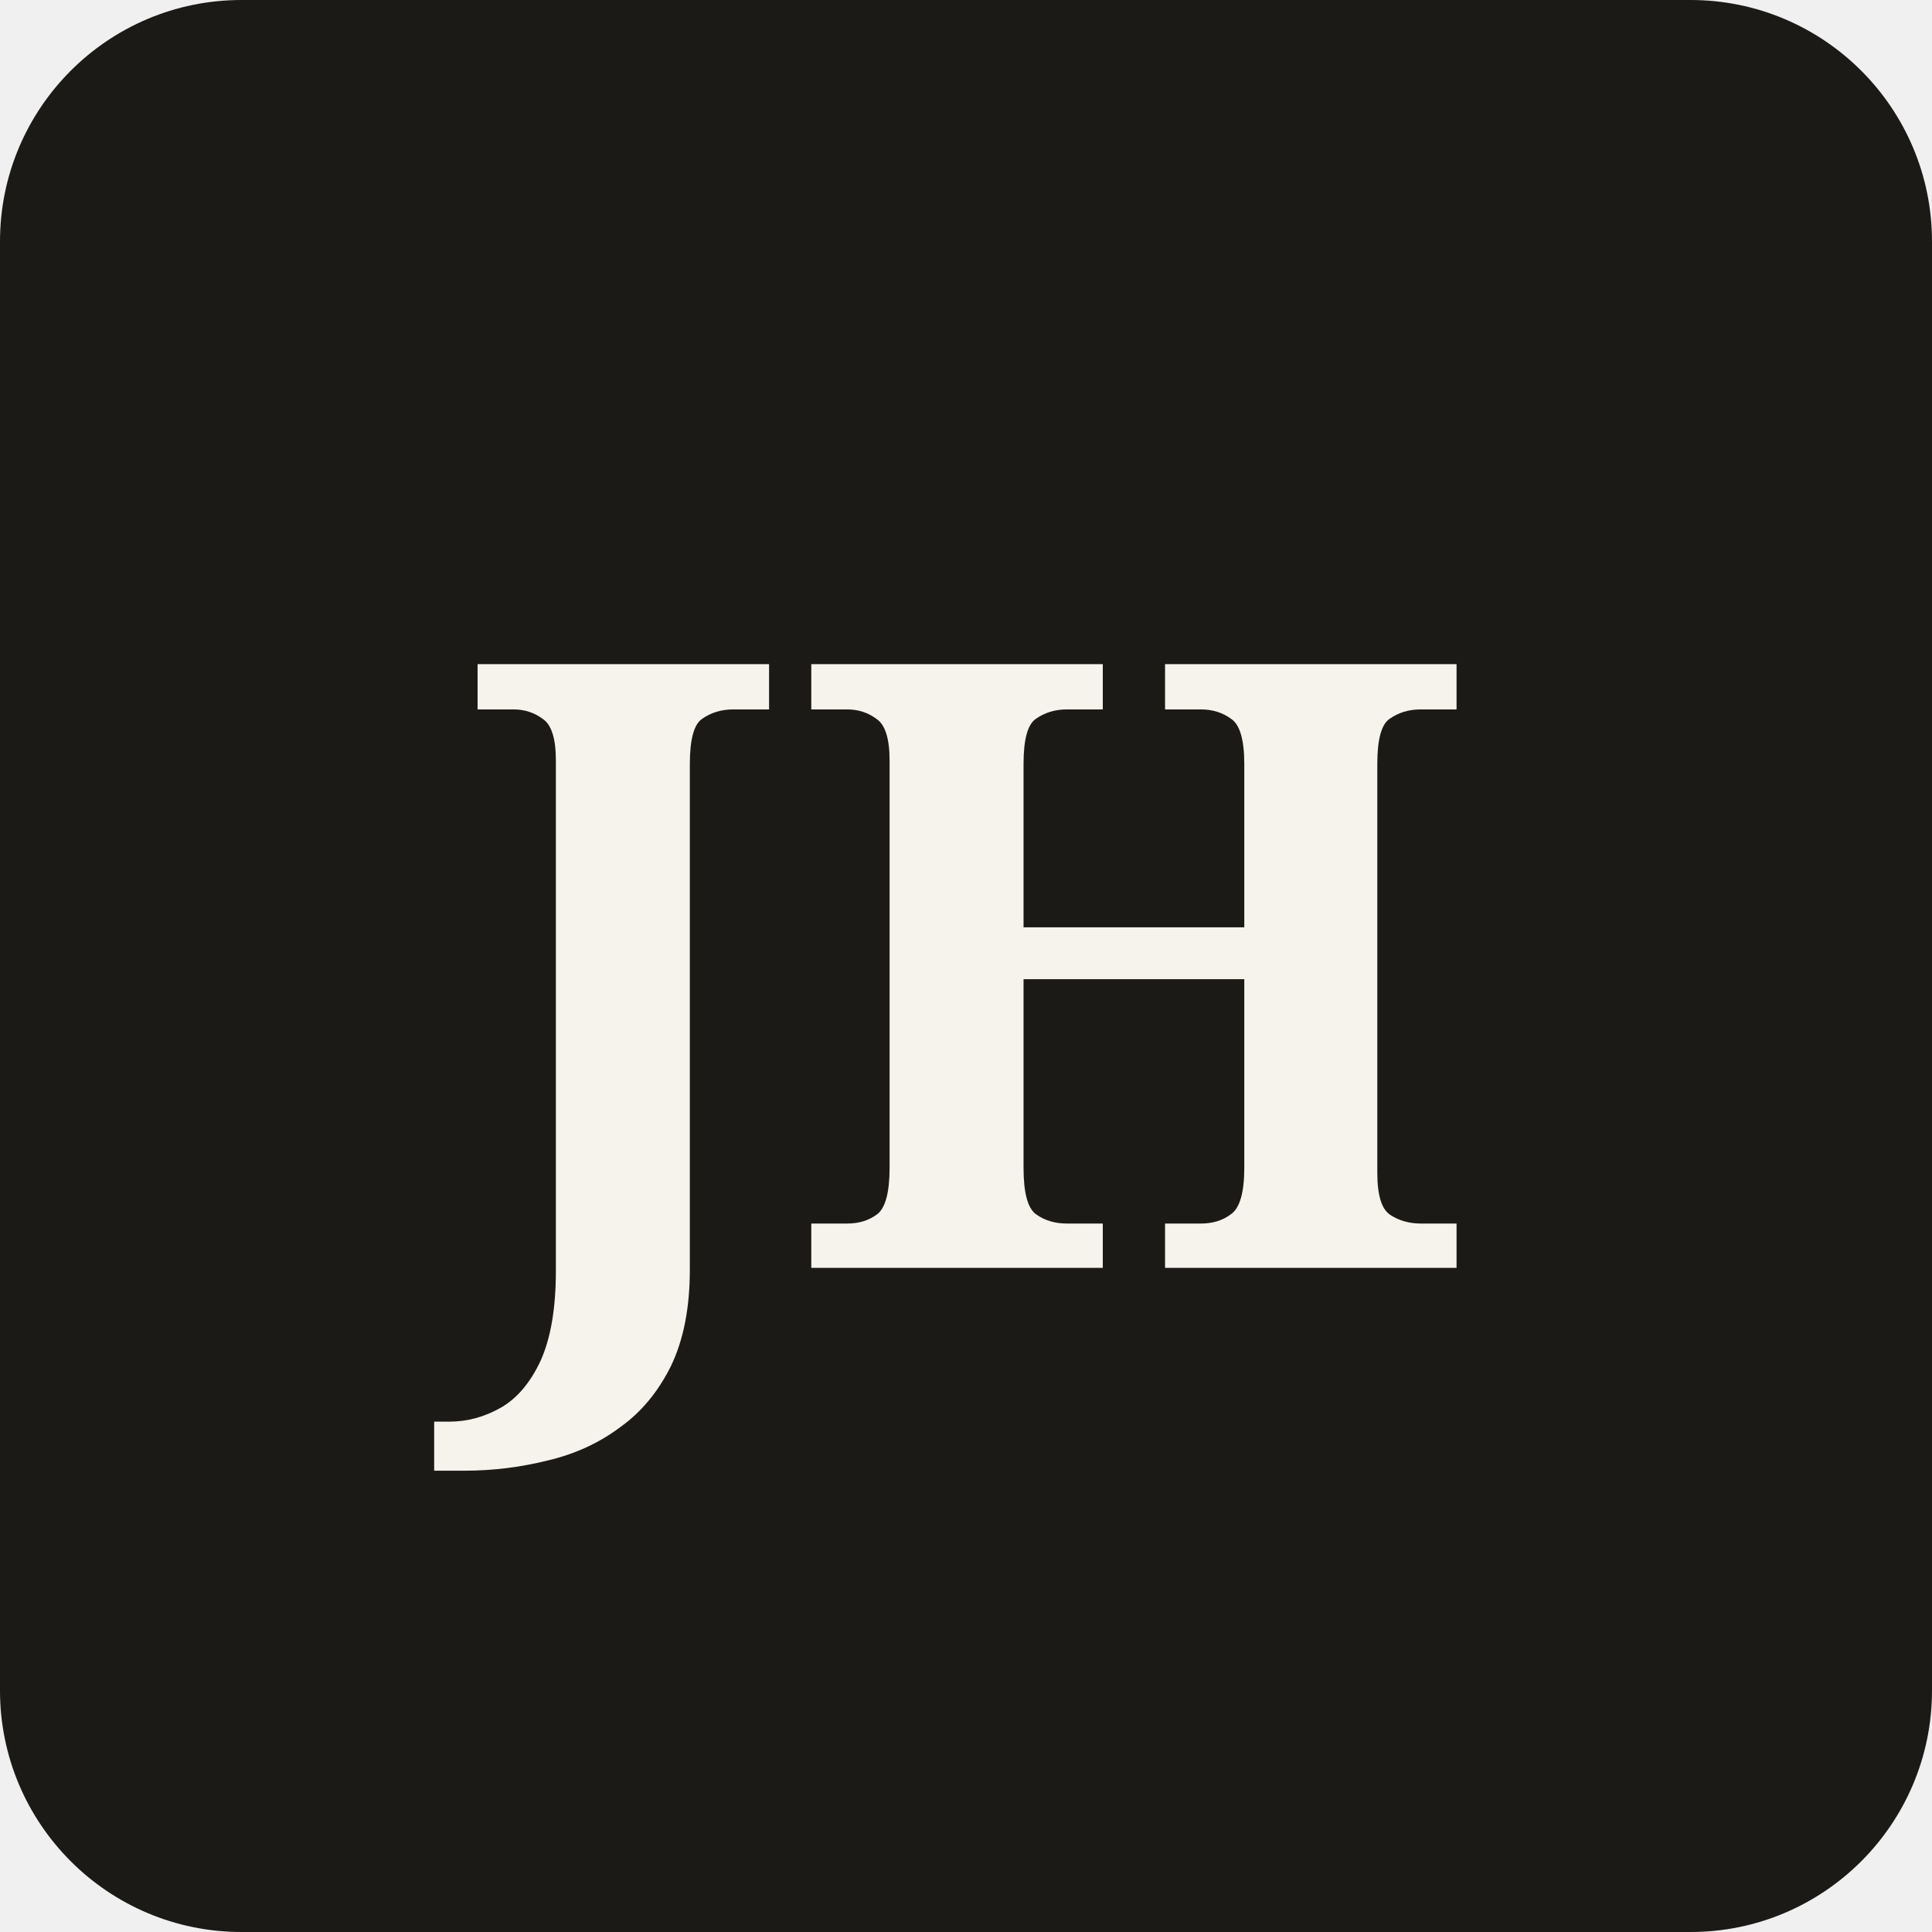
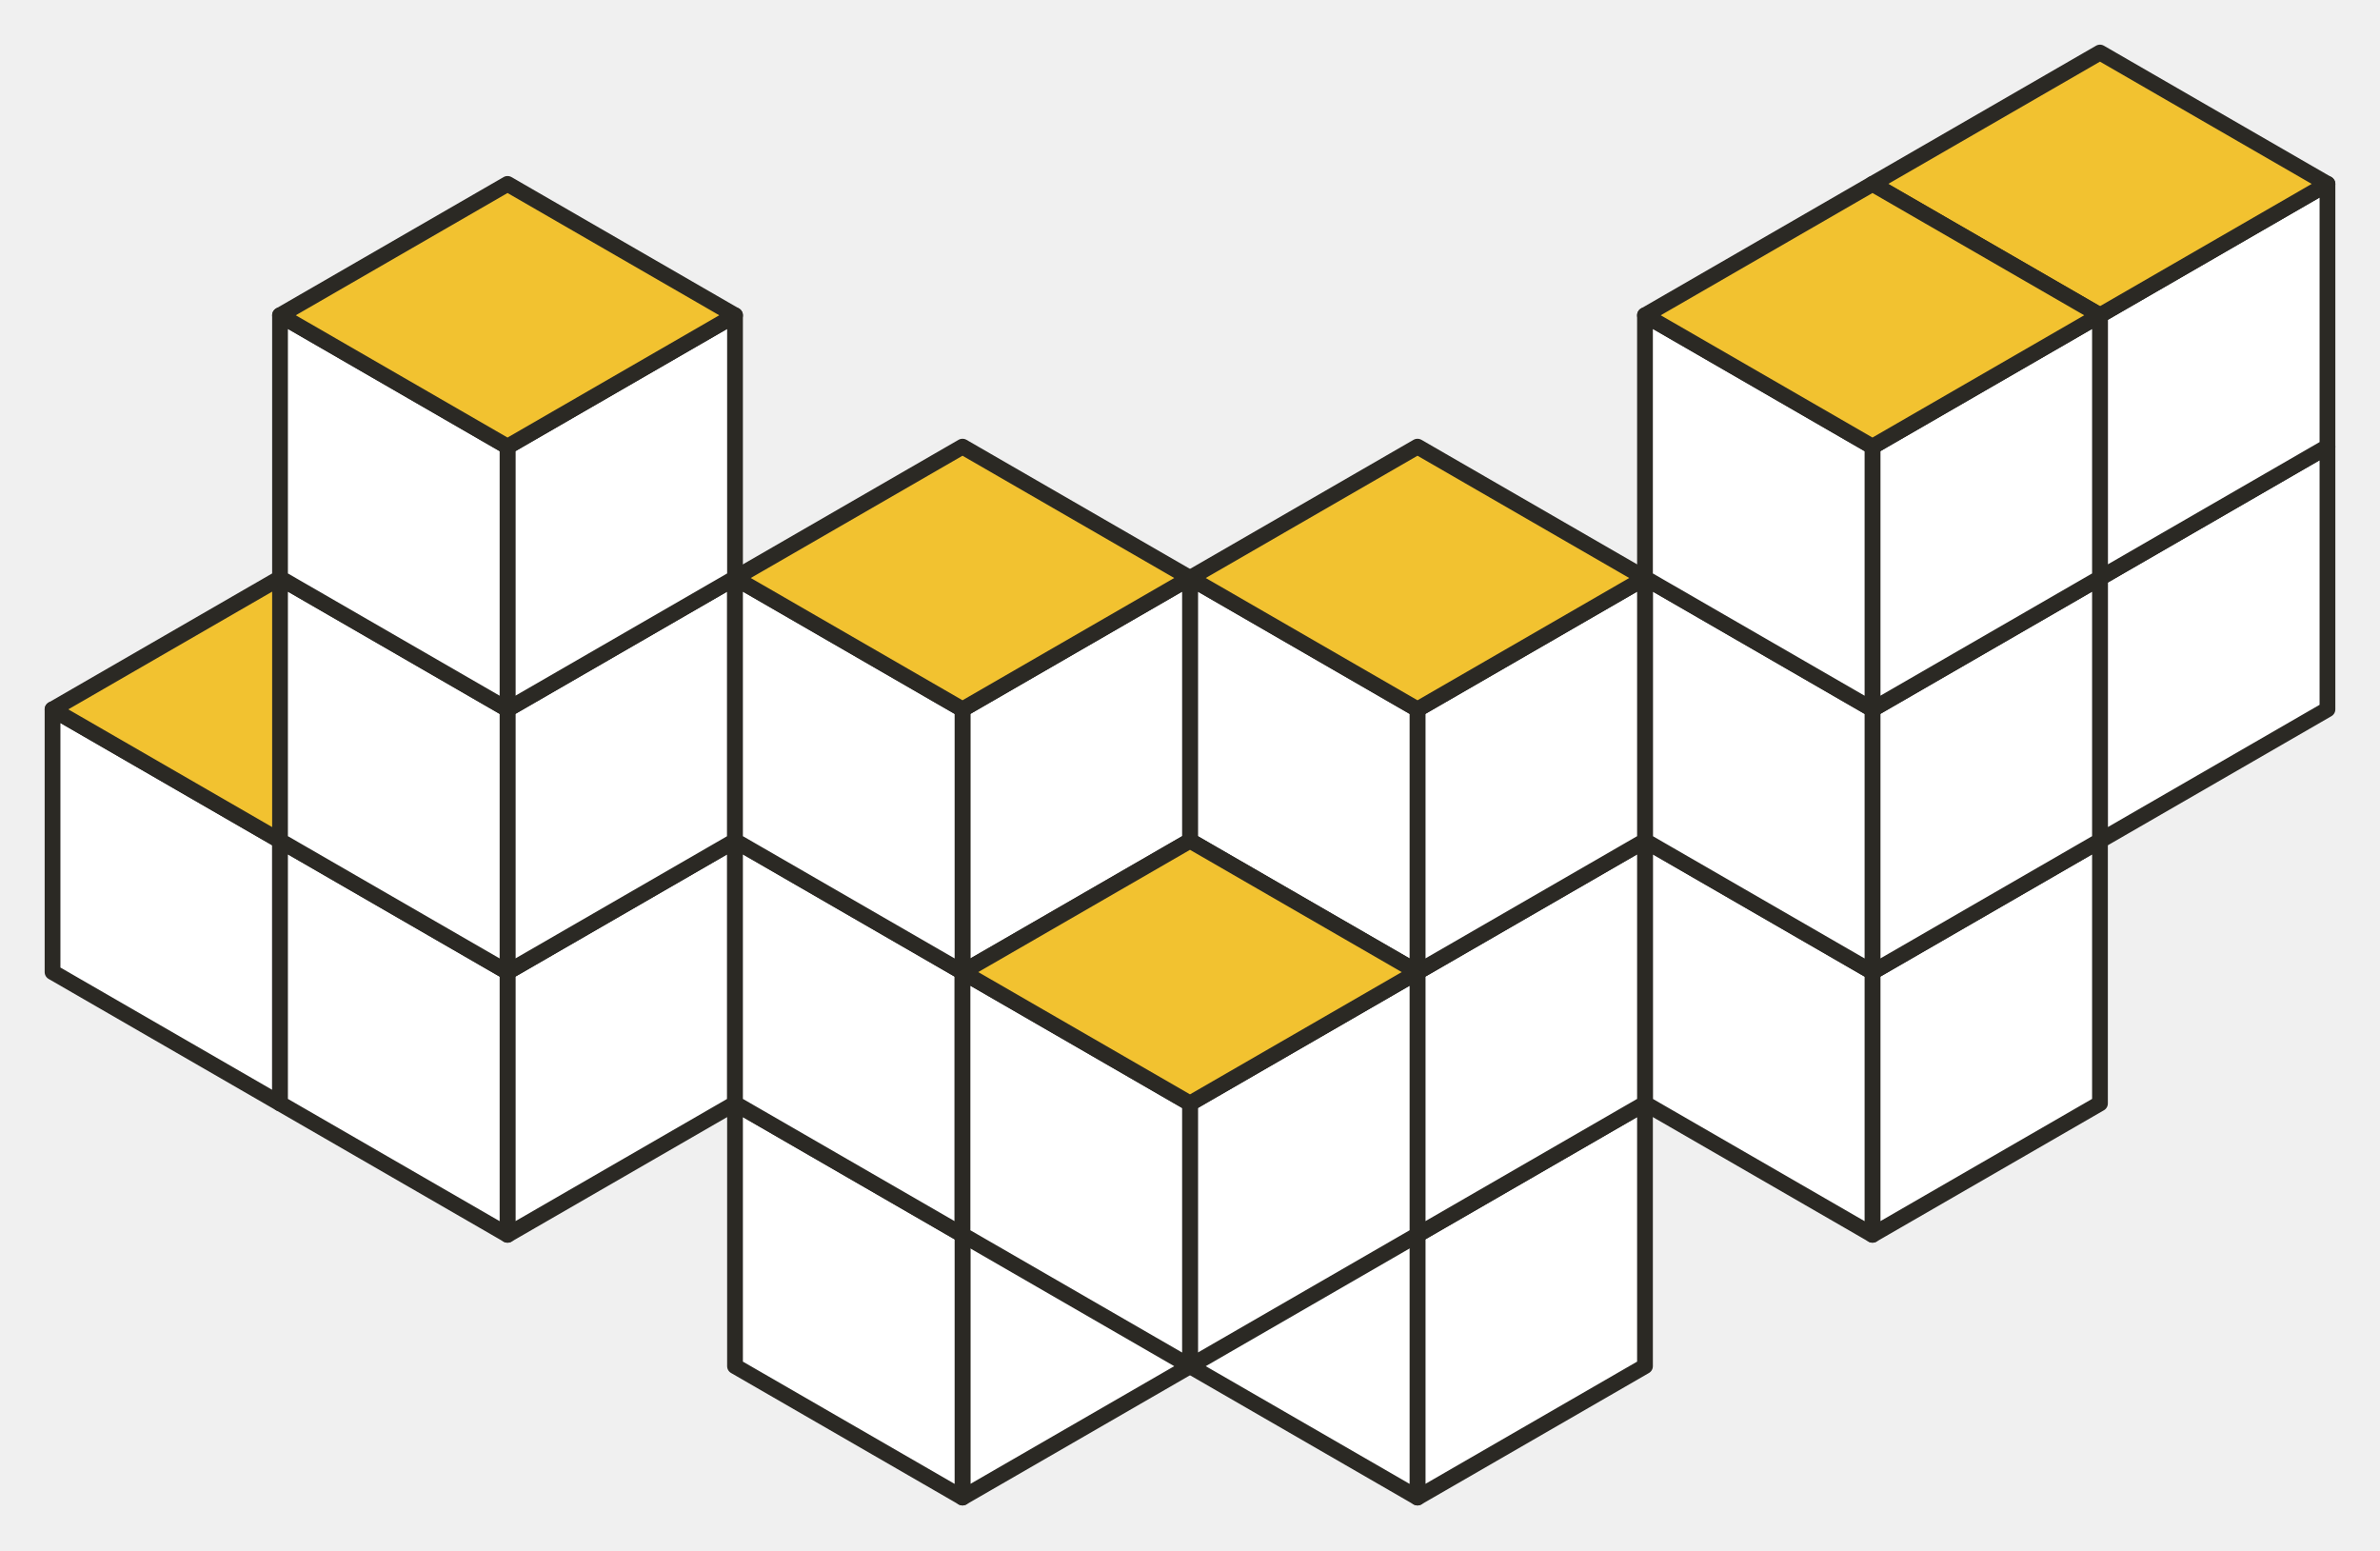
- <svg xmlns="http://www.w3.org/2000/svg" viewBox="0 0 32 32" width="32" height="32">
-   <rect width="32" height="32" fill="#1B1A17" rx="4" />
-   <text x="16" y="21" font-family="Georgia, serif" font-size="14" fill="#F6F3EC" text-anchor="middle" font-weight="bold">JH</text>
+ <svg xmlns="http://www.w3.org/2000/svg" viewBox="0 0 90.6 59.0" role="img" aria-label="JHF">
+   <polygon points="2.00,37.00 10.66,42.00 10.66,32.00 2.00,27.00" fill="#FFFFFF" stroke="#2B2924" stroke-width="0.6" stroke-linejoin="round" />
+   <polygon points="10.66,22.00 19.32,27.00 10.66,32.00 2.00,27.00" fill="#F2C230" stroke="#2B2924" stroke-width="0.6" stroke-linejoin="round" />
+   <polygon points="88.60,27.00 79.94,32.00 79.94,22.00 88.60,17.00" fill="#FFFFFF" stroke="#2B2924" stroke-width="0.6" stroke-linejoin="round" />
+   <polygon points="88.60,17.00 79.94,22.00 79.94,12.00 88.60,7.00" fill="#FFFFFF" stroke="#2B2924" stroke-width="0.6" stroke-linejoin="round" />
+   <polygon points="79.94,2.00 88.60,7.00 79.94,12.00 71.28,7.00" fill="#F2C230" stroke="#2B2924" stroke-width="0.6" stroke-linejoin="round" />
+   <polygon points="27.98,42.00 19.32,47.00 19.32,37.00 27.98,32.00" fill="#FFFFFF" stroke="#2B2924" stroke-width="0.6" stroke-linejoin="round" />
+   <polygon points="10.66,42.00 19.32,47.00 19.32,37.00 10.66,32.00" fill="#FFFFFF" stroke="#2B2924" stroke-width="0.6" stroke-linejoin="round" />
+   <polygon points="79.94,42.00 71.28,47.00 71.28,37.00 79.94,32.00" fill="#FFFFFF" stroke="#2B2924" stroke-width="0.6" stroke-linejoin="round" />
+   <polygon points="62.62,42.00 71.28,47.00 71.28,37.00 62.62,32.00" fill="#FFFFFF" stroke="#2B2924" stroke-width="0.6" stroke-linejoin="round" />
+   <polygon points="79.94,32.00 71.28,37.00 71.28,27.00 79.94,22.00" fill="#FFFFFF" stroke="#2B2924" stroke-width="0.6" stroke-linejoin="round" />
+   <polygon points="62.62,32.00 71.28,37.00 71.28,27.00 62.62,22.00" fill="#FFFFFF" stroke="#2B2924" stroke-width="0.6" stroke-linejoin="round" />
+   <polygon points="27.98,32.00 19.32,37.00 19.32,27.00 27.98,22.00" fill="#FFFFFF" stroke="#2B2924" stroke-width="0.6" stroke-linejoin="round" />
+   <polygon points="10.66,32.00 19.32,37.00 19.32,27.00 10.66,22.00" fill="#FFFFFF" stroke="#2B2924" stroke-width="0.6" stroke-linejoin="round" />
+   <polygon points="27.98,22.00 19.32,27.00 19.32,17.00 27.98,12.00" fill="#FFFFFF" stroke="#2B2924" stroke-width="0.6" stroke-linejoin="round" />
+   <polygon points="10.66,22.00 19.32,27.00 19.32,17.00 10.66,12.00" fill="#FFFFFF" stroke="#2B2924" stroke-width="0.6" stroke-linejoin="round" />
+   <polygon points="19.32,7.00 27.98,12.00 19.32,17.00 10.66,12.00" fill="#F2C230" stroke="#2B2924" stroke-width="0.6" stroke-linejoin="round" />
+   <polygon points="79.94,22.00 71.28,27.00 71.28,17.00 79.94,12.00" fill="#FFFFFF" stroke="#2B2924" stroke-width="0.6" stroke-linejoin="round" />
+   <polygon points="62.62,22.00 71.28,27.00 71.28,17.00 62.62,12.00" fill="#FFFFFF" stroke="#2B2924" stroke-width="0.6" stroke-linejoin="round" />
+   <polygon points="71.28,7.00 79.94,12.00 71.28,17.00 62.62,12.00" fill="#F2C230" stroke="#2B2924" stroke-width="0.6" stroke-linejoin="round" />
+   <polygon points="45.30,52.00 36.64,57.00 36.64,47.00 45.30,42.00" fill="#FFFFFF" stroke="#2B2924" stroke-width="0.6" stroke-linejoin="round" />
+   <polygon points="27.98,52.00 36.64,57.00 36.64,47.00 27.98,42.00" fill="#FFFFFF" stroke="#2B2924" stroke-width="0.6" stroke-linejoin="round" />
+   <polygon points="62.62,52.00 53.96,57.00 53.96,47.00 62.62,42.00" fill="#FFFFFF" stroke="#2B2924" stroke-width="0.6" stroke-linejoin="round" />
+   <polygon points="45.30,52.00 53.96,57.00 53.96,47.00 45.30,42.00" fill="#FFFFFF" stroke="#2B2924" stroke-width="0.6" stroke-linejoin="round" />
+   <polygon points="62.62,42.00 53.96,47.00 53.96,37.00 62.62,32.00" fill="#FFFFFF" stroke="#2B2924" stroke-width="0.6" stroke-linejoin="round" />
+   <polygon points="27.98,42.00 36.64,47.00 36.64,37.00 27.98,32.00" fill="#FFFFFF" stroke="#2B2924" stroke-width="0.6" stroke-linejoin="round" />
+   <polygon points="62.62,32.00 53.96,37.00 53.96,27.00 62.62,22.00" fill="#FFFFFF" stroke="#2B2924" stroke-width="0.6" stroke-linejoin="round" />
+   <polygon points="45.30,32.00 53.96,37.00 53.96,27.00 45.30,22.00" fill="#FFFFFF" stroke="#2B2924" stroke-width="0.6" stroke-linejoin="round" />
+   <polygon points="53.96,17.00 62.62,22.00 53.96,27.00 45.30,22.00" fill="#F2C230" stroke="#2B2924" stroke-width="0.6" stroke-linejoin="round" />
+   <polygon points="45.30,32.00 36.64,37.00 36.64,27.00 45.30,22.00" fill="#FFFFFF" stroke="#2B2924" stroke-width="0.6" stroke-linejoin="round" />
+   <polygon points="27.98,32.00 36.64,37.00 36.64,27.00 27.98,22.00" fill="#FFFFFF" stroke="#2B2924" stroke-width="0.6" stroke-linejoin="round" />
+   <polygon points="36.64,17.00 45.30,22.00 36.64,27.00 27.98,22.00" fill="#F2C230" stroke="#2B2924" stroke-width="0.6" stroke-linejoin="round" />
+   <polygon points="53.96,47.00 45.30,52.00 45.30,42.00 53.96,37.00" fill="#FFFFFF" stroke="#2B2924" stroke-width="0.6" stroke-linejoin="round" />
+   <polygon points="36.64,47.00 45.30,52.00 45.30,42.00 36.64,37.00" fill="#FFFFFF" stroke="#2B2924" stroke-width="0.6" stroke-linejoin="round" />
+   <polygon points="45.30,32.00 53.96,37.00 45.30,42.00 36.64,37.00" fill="#F2C230" stroke="#2B2924" stroke-width="0.6" stroke-linejoin="round" />
</svg>
